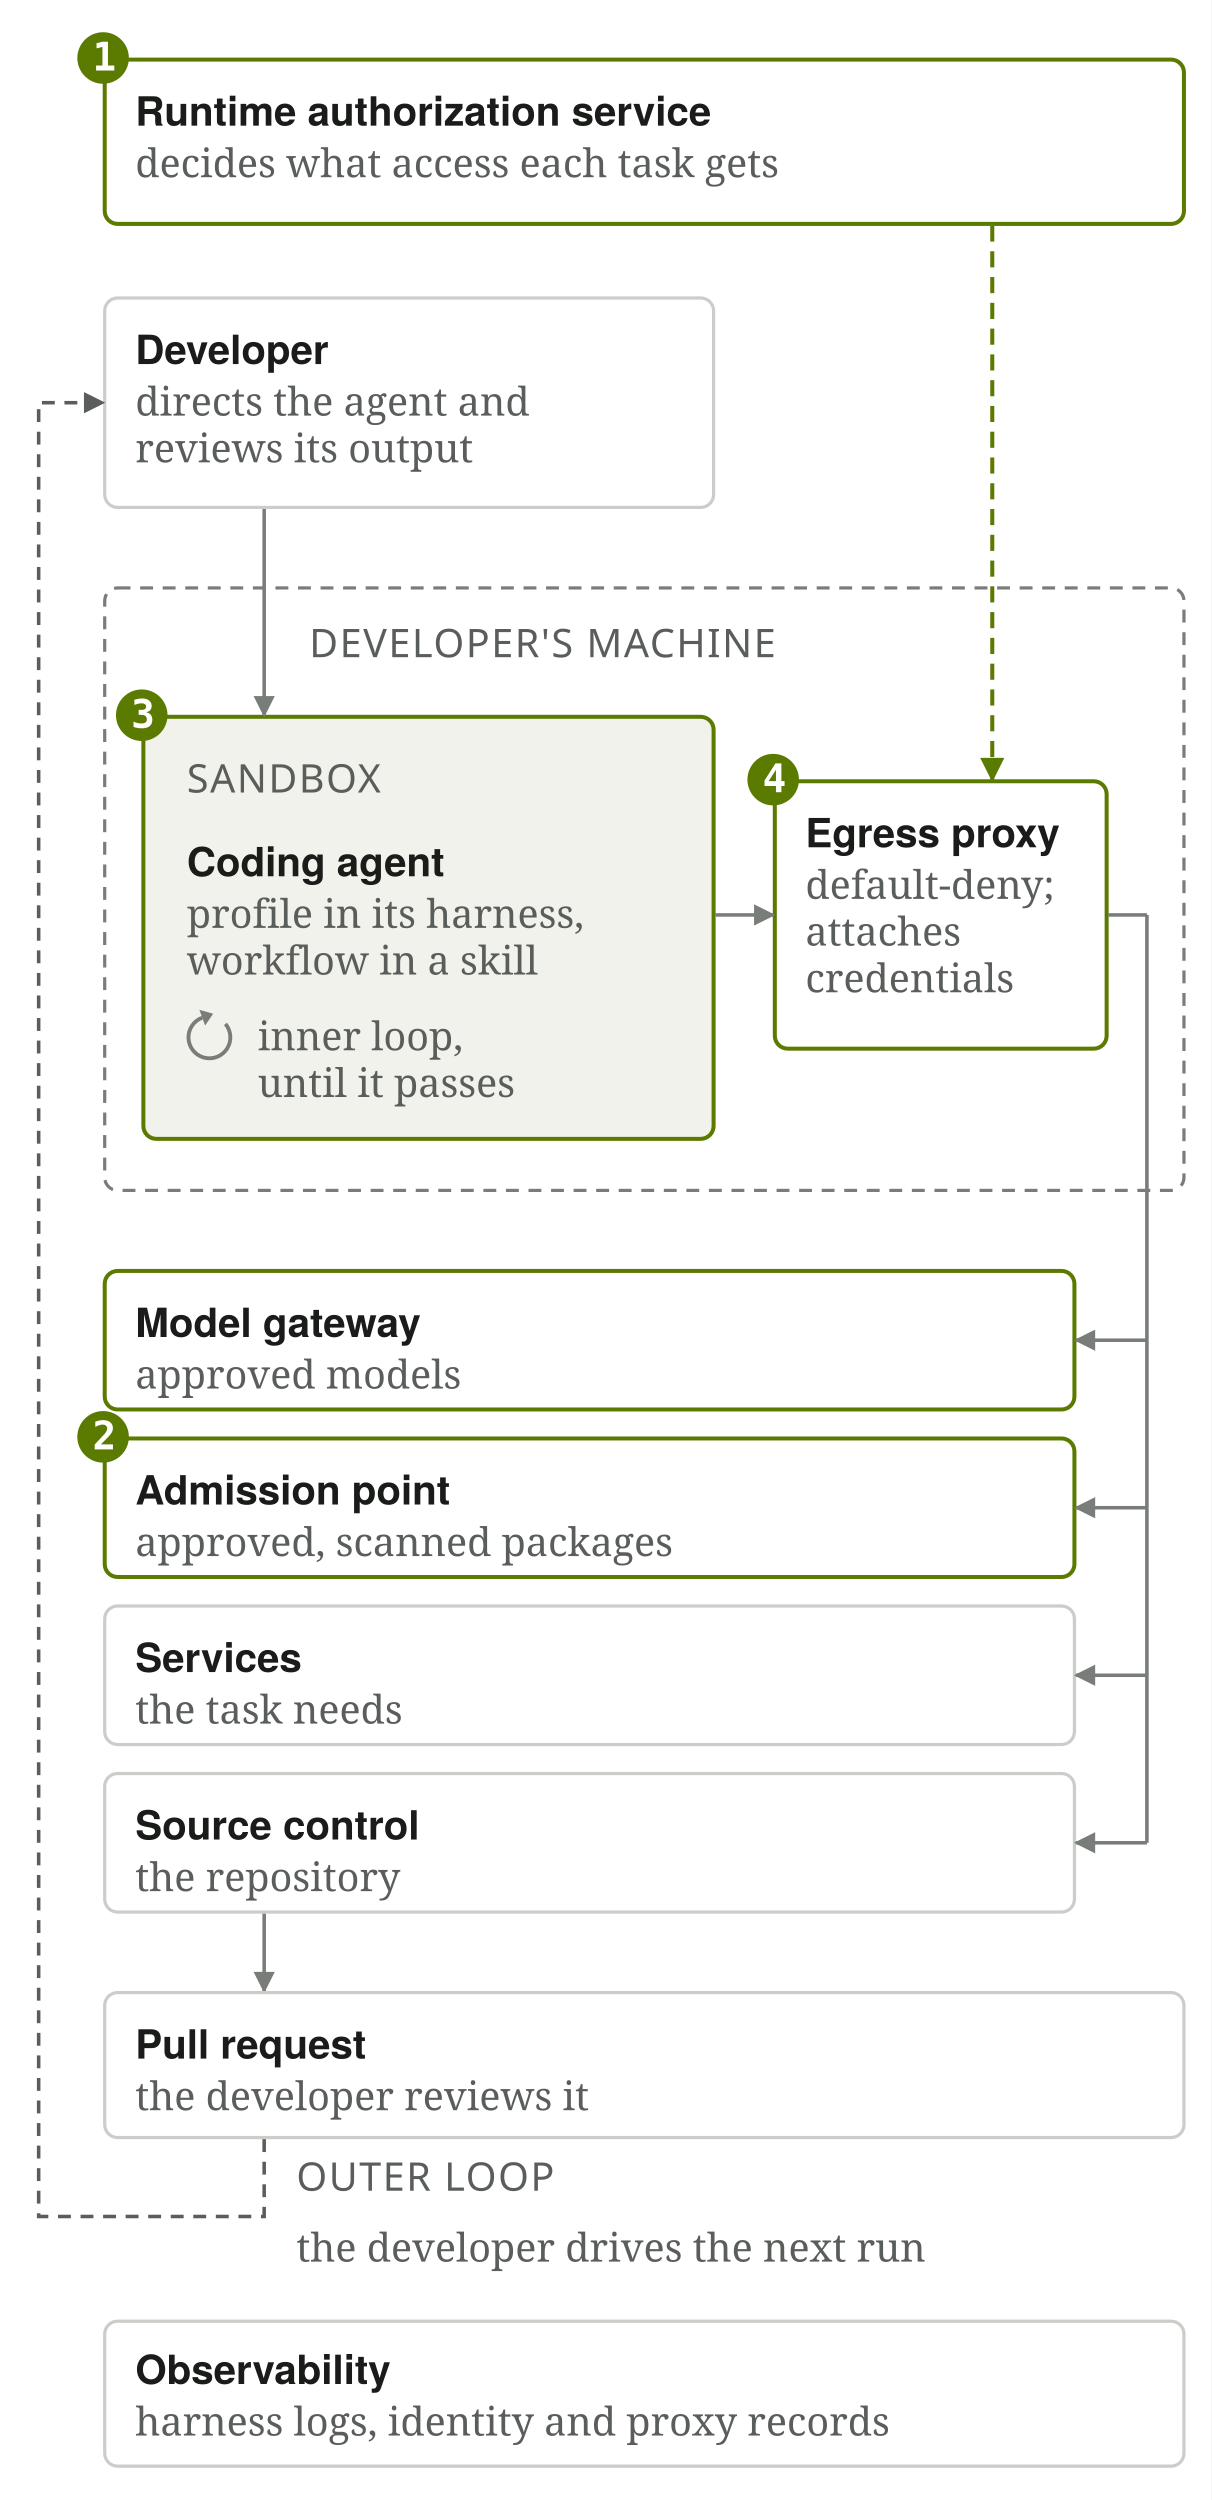
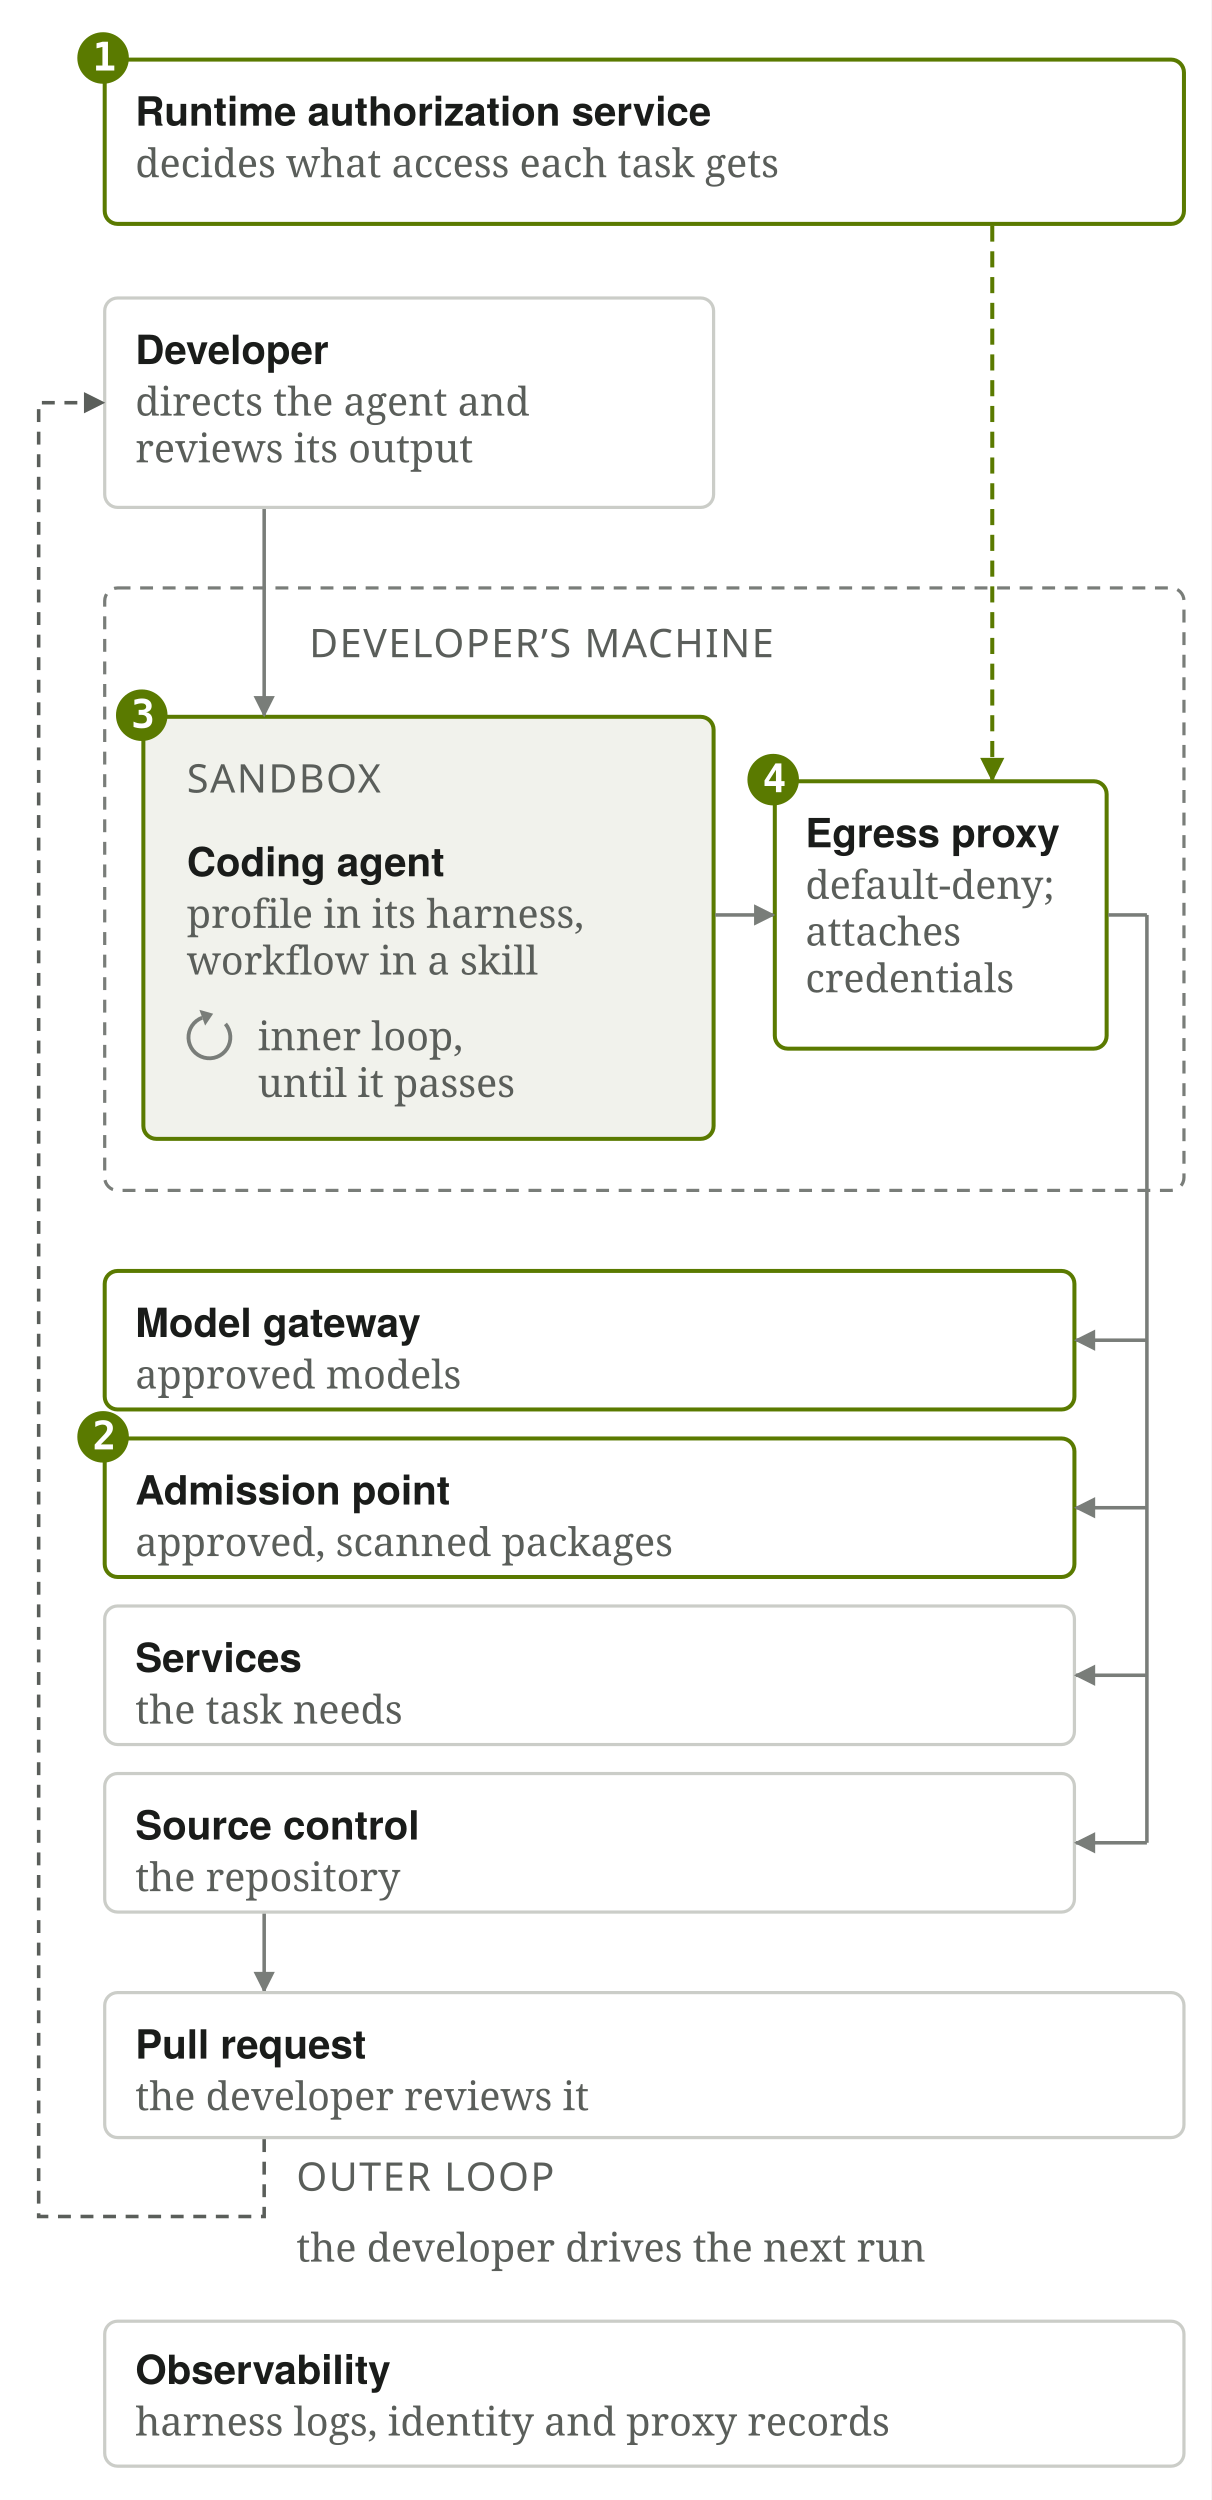
<svg xmlns="http://www.w3.org/2000/svg" viewBox="0 0 376 776" width="376" height="776" role="img" aria-labelledby="sf3n-t sf3n-d">
  <rect width="376" height="776" fill="#FFFFFF" />
  <defs>
    <marker id="sf3n-a" viewBox="0 0 10 10" refX="9" refY="5" markerWidth="6" markerHeight="6" orient="auto-start-reverse">
      <path d="M0 0 L10 5 L0 10 z" fill="#797D79" />
    </marker>
    <marker id="sf3n-g" viewBox="0 0 10 10" refX="9" refY="5" markerWidth="6" markerHeight="6" orient="auto-start-reverse">
      <path d="M0 0 L10 5 L0 10 z" fill="#5A7A00" />
    </marker>
    <marker id="sf3n-s" viewBox="0 0 10 10" refX="9" refY="5" markerWidth="6" markerHeight="6" orient="auto-start-reverse">
      <path d="M0 0 L10 5 L0 10 z" fill="#5A5E5A" />
    </marker>
  </defs>
  <g transform="translate(8 8)">
    <rect x="24.5" y="10.5" width="335" height="51" rx="4" fill="none" stroke="#5A7A00" stroke-width="1.25" />
    <circle cx="24" cy="10" r="8" fill="#5A7A00" />
    <text x="20.7" y="13.9" font-family="'IBM Plex Mono',ui-monospace,'SF Mono',Menlo,Consolas,monospace" font-size="12.25" fill="#FFFFFF" font-weight="600">1</text>
    <text x="34" y="31" font-family="Figtree,'Avenir Next','Helvetica Neue',sans-serif" font-size="12.5" fill="#1A1C1A" font-weight="600">Runtime authorization service</text>
    <text x="34" y="47.0" font-family="'IBM Plex Serif',Charter,Georgia,serif" font-size="12.25" fill="#5A5E5A" font-weight="400">decides what access each task gets</text>
    <rect x="24.5" y="84.5" width="189" height="65" rx="4" fill="none" stroke="#CBCDC8" stroke-width="1" />
    <text x="34" y="105" font-family="Figtree,'Avenir Next','Helvetica Neue',sans-serif" font-size="12.5" fill="#1A1C1A" font-weight="600">Developer</text>
    <text x="34" y="121.0" font-family="'IBM Plex Serif',Charter,Georgia,serif" font-size="12.25" fill="#5A5E5A" font-weight="400">directs the agent and</text>
    <text x="34" y="135.5" font-family="'IBM Plex Serif',Charter,Georgia,serif" font-size="12.25" fill="#5A5E5A" font-weight="400">reviews its output</text>
-     <text x="88" y="196" font-family="'Chakra Petch','Avenir Next',sans-serif" font-size="12.25" fill="#5A5E5A" font-weight="500" letter-spacing="0.04em">DEVELOPER'S MACHINE</text>
+     <text x="88" y="196" font-family="'Chakra Petch','Avenir Next',sans-serif" font-size="12.25" fill="#5A5E5A" font-weight="500" letter-spacing="0.04em">DEVELOPER’S MACHINE</text>
    <rect x="36.5" y="214.5" width="177" height="131" rx="4" fill="#F1F2EC" stroke="#5A7A00" stroke-width="1.25" />
    <circle cx="36" cy="214" r="8" fill="#5A7A00" />
    <text x="32.7" y="217.9" font-family="'IBM Plex Mono',ui-monospace,'SF Mono',Menlo,Consolas,monospace" font-size="12.25" fill="#FFFFFF" font-weight="600">3</text>
    <text x="50" y="238" font-family="'Chakra Petch','Avenir Next',sans-serif" font-size="12.25" fill="#5A5E5A" font-weight="500" letter-spacing="0.04em">SANDBOX</text>
    <text x="50" y="264" font-family="Figtree,'Avenir Next','Helvetica Neue',sans-serif" font-size="12.5" fill="#1A1C1A" font-weight="600">Coding agent</text>
    <text x="50" y="280.0" font-family="'IBM Plex Serif',Charter,Georgia,serif" font-size="12.25" fill="#5A5E5A" font-weight="400">profile in its harness,</text>
    <text x="50" y="294.5" font-family="'IBM Plex Serif',Charter,Georgia,serif" font-size="12.25" fill="#5A5E5A" font-weight="400">workflow in a skill</text>
    <path d="M61.98 309.82 A6.5 6.5 0 1 1 54.78 307.89" fill="none" stroke="#797D79" stroke-width="1.2" />
    <path d="M58.16 306.66 L55.67 310.34 L53.89 305.45 z" fill="#797D79" />
    <text x="72" y="318" font-family="'IBM Plex Serif',Charter,Georgia,serif" font-size="12.25" fill="#5A5E5A" font-weight="400">inner loop,</text>
    <text x="72" y="332.5" font-family="'IBM Plex Serif',Charter,Georgia,serif" font-size="12.25" fill="#5A5E5A" font-weight="400">until it passes</text>
    <path d="M74 150 L74 214" fill="none" stroke="#797D79" stroke-width="1.1" marker-end="url(#sf3n-a)" />
    <rect x="24.5" y="174.5" width="335" height="187" rx="4" fill="none" stroke="#797D79" stroke-width="1" stroke-dasharray="4 3" />
    <rect x="232.5" y="234.5" width="103" height="83" rx="4" fill="none" stroke="#5A7A00" stroke-width="1.25" />
    <circle cx="232" cy="234" r="8" fill="#5A7A00" />
    <text x="228.7" y="237.9" font-family="'IBM Plex Mono',ui-monospace,'SF Mono',Menlo,Consolas,monospace" font-size="12.25" fill="#FFFFFF" font-weight="600">4</text>
    <text x="242" y="255" font-family="Figtree,'Avenir Next','Helvetica Neue',sans-serif" font-size="12.5" fill="#1A1C1A" font-weight="600">Egress proxy</text>
    <text x="242" y="271.0" font-family="'IBM Plex Serif',Charter,Georgia,serif" font-size="12.25" fill="#5A5E5A" font-weight="400">default-deny;</text>
    <text x="242" y="285.5" font-family="'IBM Plex Serif',Charter,Georgia,serif" font-size="12.25" fill="#5A5E5A" font-weight="400">attaches</text>
    <text x="242" y="300.0" font-family="'IBM Plex Serif',Charter,Georgia,serif" font-size="12.25" fill="#5A5E5A" font-weight="400">credentials</text>
    <path d="M214 276 L232 276" fill="none" stroke="#797D79" stroke-width="1.1" marker-end="url(#sf3n-a)" />
    <path d="M300 62 L300 234" fill="none" stroke="#5A7A00" stroke-width="1.25" stroke-dasharray="5 3" marker-end="url(#sf3n-g)" />
    <rect x="24.5" y="386.5" width="301" height="43" rx="4" fill="none" stroke="#5A7A00" stroke-width="1.25" />
    <text x="34" y="407" font-family="Figtree,'Avenir Next','Helvetica Neue',sans-serif" font-size="12.5" fill="#1A1C1A" font-weight="600">Model gateway</text>
    <text x="34" y="423.0" font-family="'IBM Plex Serif',Charter,Georgia,serif" font-size="12.25" fill="#5A5E5A" font-weight="400">approved models</text>
    <rect x="24.5" y="438.5" width="301" height="43" rx="4" fill="none" stroke="#5A7A00" stroke-width="1.25" />
    <circle cx="24" cy="438" r="8" fill="#5A7A00" />
    <text x="20.7" y="441.9" font-family="'IBM Plex Mono',ui-monospace,'SF Mono',Menlo,Consolas,monospace" font-size="12.25" fill="#FFFFFF" font-weight="600">2</text>
    <text x="34" y="459" font-family="Figtree,'Avenir Next','Helvetica Neue',sans-serif" font-size="12.5" fill="#1A1C1A" font-weight="600">Admission point</text>
    <text x="34" y="475.0" font-family="'IBM Plex Serif',Charter,Georgia,serif" font-size="12.25" fill="#5A5E5A" font-weight="400">approved, scanned packages</text>
    <rect x="24.5" y="490.5" width="301" height="43" rx="4" fill="none" stroke="#CBCDC8" stroke-width="1" />
    <text x="34" y="511" font-family="Figtree,'Avenir Next','Helvetica Neue',sans-serif" font-size="12.5" fill="#1A1C1A" font-weight="600">Services</text>
    <text x="34" y="527.0" font-family="'IBM Plex Serif',Charter,Georgia,serif" font-size="12.25" fill="#5A5E5A" font-weight="400">the task needs</text>
    <rect x="24.5" y="542.5" width="301" height="43" rx="4" fill="none" stroke="#CBCDC8" stroke-width="1" />
    <text x="34" y="563" font-family="Figtree,'Avenir Next','Helvetica Neue',sans-serif" font-size="12.5" fill="#1A1C1A" font-weight="600">Source control</text>
    <text x="34" y="579.0" font-family="'IBM Plex Serif',Charter,Georgia,serif" font-size="12.25" fill="#5A5E5A" font-weight="400">the repository</text>
    <path d="M336 276 L348 276" fill="none" stroke="#797D79" stroke-width="1.1" />
    <path d="M348 276 L348 564" fill="none" stroke="#797D79" stroke-width="1.1" />
    <path d="M348 408 L326 408" fill="none" stroke="#797D79" stroke-width="1.1" marker-end="url(#sf3n-a)" />
    <path d="M348 460 L326 460" fill="none" stroke="#797D79" stroke-width="1.1" marker-end="url(#sf3n-a)" />
    <path d="M348 512 L326 512" fill="none" stroke="#797D79" stroke-width="1.1" marker-end="url(#sf3n-a)" />
    <path d="M348 564 L326 564" fill="none" stroke="#797D79" stroke-width="1.1" marker-end="url(#sf3n-a)" />
    <path d="M74 586 L74 610" fill="none" stroke="#797D79" stroke-width="1.1" marker-end="url(#sf3n-a)" />
    <rect x="24.5" y="610.5" width="335" height="45" rx="4" fill="none" stroke="#CBCDC8" stroke-width="1" />
    <text x="34" y="631" font-family="Figtree,'Avenir Next','Helvetica Neue',sans-serif" font-size="12.5" fill="#1A1C1A" font-weight="600">Pull request</text>
    <text x="34" y="647.0" font-family="'IBM Plex Serif',Charter,Georgia,serif" font-size="12.25" fill="#5A5E5A" font-weight="400">the developer reviews it</text>
    <path d="M74 656 L74 680 L4 680 L4 117 L24 117" fill="none" stroke="#5A5E5A" stroke-width="1.1" stroke-dasharray="4 3" marker-end="url(#sf3n-s)" />
    <text x="84" y="672" font-family="'Chakra Petch','Avenir Next',sans-serif" font-size="12.25" fill="#5A5E5A" font-weight="500" letter-spacing="0.04em">OUTER LOOP</text>
    <text x="84" y="694" font-family="'IBM Plex Serif',Charter,Georgia,serif" font-size="12.25" fill="#5A5E5A" font-weight="400">the developer drives the next run</text>
    <rect x="24.5" y="712.5" width="335" height="45" rx="4" fill="none" stroke="#CBCDC8" stroke-width="1" />
    <text x="34" y="732" font-family="Figtree,'Avenir Next','Helvetica Neue',sans-serif" font-size="12.5" fill="#1A1C1A" font-weight="600">Observability</text>
    <text x="34" y="748" font-family="'IBM Plex Serif',Charter,Georgia,serif" font-size="12.25" fill="#5A5E5A" font-weight="400">harness logs, identity and proxy records</text>
  </g>
</svg>
